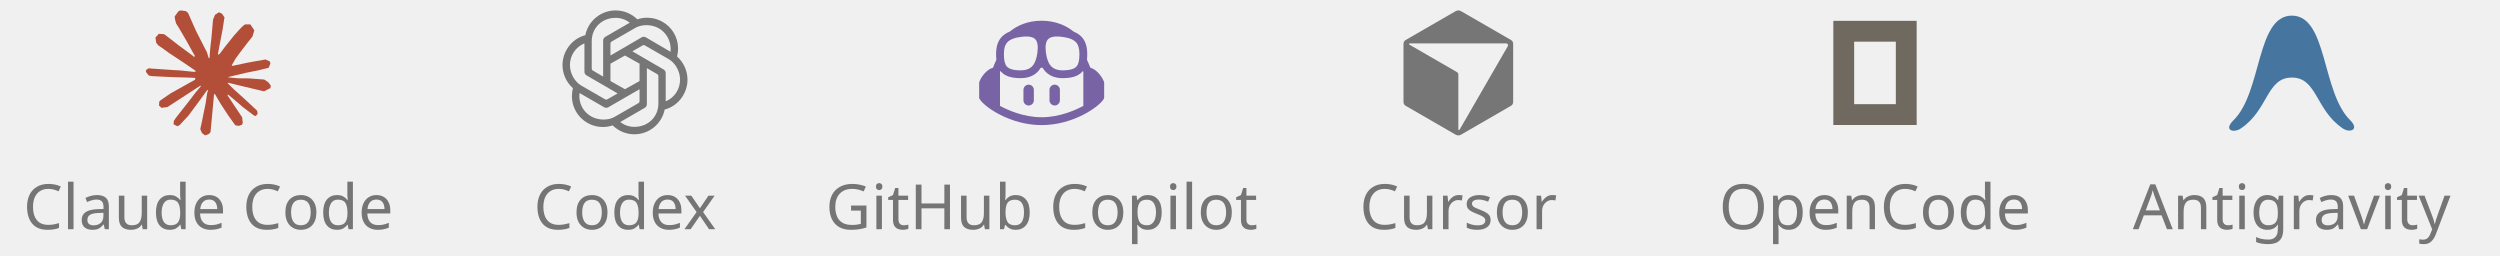
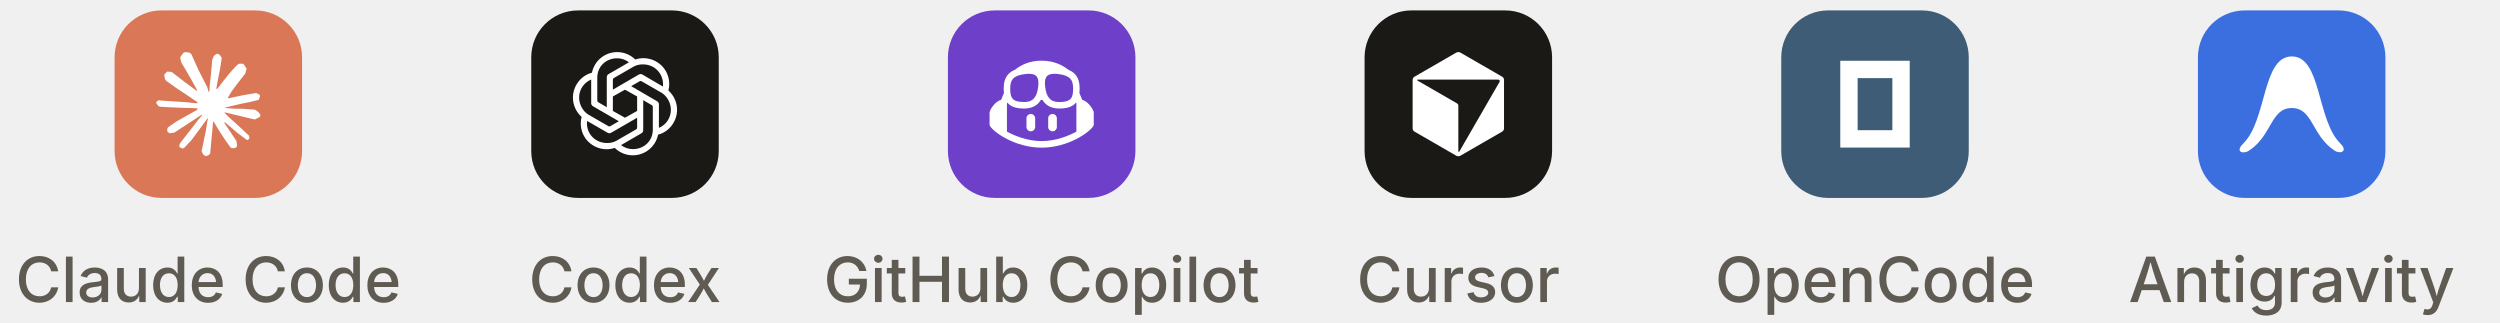
- <svg xmlns="http://www.w3.org/2000/svg" width="480" height="49" viewBox="0 0 480 49" role="img" aria-labelledby="title">
+ <svg xmlns="http://www.w3.org/2000/svg" width="480" height="62" viewBox="0 0 480 62" role="img" aria-labelledby="title">
  <style>
-     text { fill: #757575; font: 12px system-ui, sans-serif; text-anchor: middle; }
+     text { fill: #5f5b52; font: 500 12px Geist, system-ui, -apple-system, "Segoe UI", sans-serif; text-anchor: middle; }
+     .logo { fill: #ffffff; }
+     .tile-codex, .tile-cursor { fill: #1a1915; }
    @media (prefers-color-scheme: dark) {
-       text { fill: #bdb8ad; }
-       .claude-code { fill: #d97757; }
-       .codex { fill: #f0ece4; }
-       .copilot { fill: #b6a6f0; }
-       .cursor { fill: #f0ece4; }
-       .opencode { fill: #bdb8ad; }
-       .antigravity { fill: #7fb8ea; }
+       text { fill: #b3ac9f; }
+       .tile-codex, .tile-cursor { fill: #f3efe6; }
+       .logo-codex, .logo-cursor { fill: #141311; }
    }
  </style>
-   <g transform="translate(28 2)">
-     <path class="claude-code" fill="#b34f38" d="m4.714 15.956 4.717-2.647.079-.231-.079-.128h-.231l-.789-.049-2.696-.073-2.337-.097-2.265-.121-.571-.121-.534-.704.055-.352.48-.322.686.061 1.518.103 2.277.158 1.651.097 2.447.255h.389l.055-.158-.134-.097-.103-.097L6.973 9.836l-2.55-1.688-1.336-.971-.723-.492-.364-.461-.158-1.008.656-.723.88.061.225.061.892.686 1.906 1.475 2.489 1.834.364.303.146-.103.018-.073-.164-.273-1.354-2.447-1.445-2.489-.643-1.032-.17-.619c-.061-.255-.103-.467-.103-.729L6.287.134 6.7 0l.996.134.419.364.619 1.415 1.002 2.228 1.554 3.03.455.898.243.832.091.255h.158v-.146l.128-1.706.237-2.095.231-2.696.079-.759.376-.911.747-.492.583.279.48.686-.067.443-.285 1.852-.559 2.902-.364 1.943h.212l.243-.243.984-1.305 1.651-2.064.729-.82.85-.905.546-.431h1.032l.759 1.129-.34 1.166-1.062 1.348-.88 1.141-1.263 1.7-.789 1.36.073.109.188-.018 2.853-.607 1.542-.279 1.84-.316.832.389.091.395-.328.807-1.967.486-2.307.461-3.436.814-.043.03.049.061 1.548.146.662.036h1.621l3.018.225.789.522.474.638-.079.486-1.214.619-1.639-.389-3.825-.911-1.311-.328h-.182v.109l1.093 1.069 2.003 1.809 2.507 2.331.128.577-.322.455-.34-.049-2.204-1.657-.85-.747-1.925-1.621h-.128v.17l.443.65 2.344 3.521.121 1.081-.17.352-.607.212-.668-.121-1.372-1.925L14.38 17.959l-1.141-1.943-.14.079-.674 7.255-.316.37-.729.279-.607-.461-.322-.747.322-1.475.389-1.925.316-1.53.285-1.9.17-.631-.012-.043-.14.018-1.433 1.967-2.18 2.945-1.724 1.846-.413.164-.716-.37.067-.662.401-.589 2.386-3.036 1.439-1.882.929-1.087-.006-.158h-.055l-6.338 4.116-1.129.146-.486-.455.061-.747.231-.243 1.906-1.311Z" />
-     <text x="12" y="42">Claude Code</text>
+   <g transform="translate(22 2)">
+     <rect class="tile-claude-code" width="36" height="36" rx="9" fill="#d97757" />
+     <path class="logo logo-claude-code" transform="translate(8 8) scale(0.8333)" d="m4.714 15.956 4.717-2.647.079-.231-.079-.128h-.231l-.789-.049-2.696-.073-2.337-.097-2.265-.121-.571-.121-.534-.704.055-.352.48-.322.686.061 1.518.103 2.277.158 1.651.097 2.447.255h.389l.055-.158-.134-.097-.103-.097L6.973 9.836l-2.55-1.688-1.336-.971-.723-.492-.364-.461-.158-1.008.656-.723.88.061.225.061.892.686 1.906 1.475 2.489 1.834.364.303.146-.103.018-.073-.164-.273-1.354-2.447-1.445-2.489-.643-1.032-.17-.619c-.061-.255-.103-.467-.103-.729L6.287.134 6.7 0l.996.134.419.364.619 1.415 1.002 2.228 1.554 3.03.455.898.243.832.091.255h.158v-.146l.128-1.706.237-2.095.231-2.696.079-.759.376-.911.747-.492.583.279.48.686-.067.443-.285 1.852-.559 2.902-.364 1.943h.212l.243-.243.984-1.305 1.651-2.064.729-.82.85-.905.546-.431h1.032l.759 1.129-.34 1.166-1.062 1.348-.88 1.141-1.263 1.7-.789 1.36.073.109.188-.018 2.853-.607 1.542-.279 1.84-.316.832.389.091.395-.328.807-1.967.486-2.307.461-3.436.814-.043.03.049.061 1.548.146.662.036h1.621l3.018.225.789.522.474.638-.079.486-1.214.619-1.639-.389-3.825-.911-1.311-.328h-.182v.109l1.093 1.069 2.003 1.809 2.507 2.331.128.577-.322.455-.34-.049-2.204-1.657-.85-.747-1.925-1.621h-.128v.17l.443.65 2.344 3.521.121 1.081-.17.352-.607.212-.668-.121-1.372-1.925L14.38 17.959l-1.141-1.943-.14.079-.674 7.255-.316.37-.729.279-.607-.461-.322-.747.322-1.475.389-1.925.316-1.53.285-1.9.17-.631-.012-.043-.14.018-1.433 1.967-2.18 2.945-1.724 1.846-.413.164-.716-.37.067-.662.401-.589 2.386-3.036 1.439-1.882.929-1.087-.006-.158h-.055l-6.338 4.116-1.129.146-.486-.455.061-.747.231-.243 1.906-1.311Z" />
+     <text x="18" y="56">Claude Code</text>
  </g>
-   <g transform="translate(108 2)">
-     <path class="codex" fill="#767676" fill-rule="evenodd" d="M9.205 8.658v-2.26c0-.19.072-.333.238-.428l4.543-2.616c.619-.357 1.356-.523 2.117-.523 2.854 0 4.662 2.212 4.662 4.566 0 .167 0 .357-.024.547l-4.71-2.759a.797.797 0 00-.856 0l-5.97 3.473zm10.609 8.8V12.06c0-.333-.143-.57-.429-.737l-5.97-3.473 1.95-1.118a.433.433 0 01.476 0l4.543 2.617c1.309.76 2.189 2.378 2.189 3.948 0 1.808-1.07 3.473-2.76 4.163zM7.802 12.703l-1.95-1.142c-.167-.095-.239-.238-.239-.428V5.899c0-2.545 1.95-4.472 4.591-4.472 1 0 1.927.333 2.712.928L8.23 5.067c-.285.166-.428.404-.428.737v6.898zM12 15.128l-2.795-1.57v-3.33L12 8.658l2.795 1.57v3.33L12 15.128zm1.796 7.23c-1 0-1.927-.332-2.712-.927l4.686-2.712c.285-.166.428-.404.428-.737v-6.898l1.974 1.142c.167.095.238.238.238.428v5.233c0 2.545-1.974 4.472-4.614 4.472zm-5.637-5.303l-4.544-2.617c-1.308-.761-2.188-2.378-2.188-3.948A4.482 4.482 0 014.21 6.327v5.423c0 .333.143.571.428.738l5.947 3.449-1.95 1.118a.432.432 0 01-.476 0zm-.262 3.9c-2.688 0-4.662-2.021-4.662-4.519 0-.19.024-.38.047-.57l4.686 2.71c.286.167.571.167.856 0l5.97-3.448v2.26c0 .19-.07.333-.237.428l-4.543 2.616c-.619.357-1.356.523-2.117.523zm5.899 2.83a5.947 5.947 0 005.827-4.756C22.287 18.339 24 15.84 24 13.296c0-1.665-.713-3.282-1.998-4.448.119-.5.19-.999.19-1.498 0-3.401-2.759-5.947-5.946-5.947-.642 0-1.26.095-1.88.31A5.962 5.962 0 0010.205 0a5.947 5.947 0 00-5.827 4.757C1.713 5.447 0 7.945 0 10.49c0 1.666.713 3.283 1.998 4.448-.119.5-.19 1-.19 1.499 0 3.401 2.759 5.946 5.946 5.946.642 0 1.26-.095 1.88-.309a5.96 5.96 0 004.162 1.713z" />
-     <text x="12" y="42">Codex</text>
+   <g transform="translate(102 2)">
+     <rect class="tile-codex" width="36" height="36" rx="9" fill="#1a1915" />
+     <path class="logo logo-codex" transform="translate(8 8) scale(0.8333)" fill-rule="evenodd" d="M9.205 8.658v-2.26c0-.19.072-.333.238-.428l4.543-2.616c.619-.357 1.356-.523 2.117-.523 2.854 0 4.662 2.212 4.662 4.566 0 .167 0 .357-.024.547l-4.71-2.759a.797.797 0 00-.856 0l-5.97 3.473zm10.609 8.8V12.06c0-.333-.143-.57-.429-.737l-5.97-3.473 1.95-1.118a.433.433 0 01.476 0l4.543 2.617c1.309.76 2.189 2.378 2.189 3.948 0 1.808-1.07 3.473-2.76 4.163zM7.802 12.703l-1.95-1.142c-.167-.095-.239-.238-.239-.428V5.899c0-2.545 1.95-4.472 4.591-4.472 1 0 1.927.333 2.712.928L8.23 5.067c-.285.166-.428.404-.428.737v6.898zM12 15.128l-2.795-1.57v-3.33L12 8.658l2.795 1.57v3.33L12 15.128zm1.796 7.23c-1 0-1.927-.332-2.712-.927l4.686-2.712c.285-.166.428-.404.428-.737v-6.898l1.974 1.142c.167.095.238.238.238.428v5.233c0 2.545-1.974 4.472-4.614 4.472zm-5.637-5.303l-4.544-2.617c-1.308-.761-2.188-2.378-2.188-3.948A4.482 4.482 0 014.21 6.327v5.423c0 .333.143.571.428.738l5.947 3.449-1.95 1.118a.432.432 0 01-.476 0zm-.262 3.9c-2.688 0-4.662-2.021-4.662-4.519 0-.19.024-.38.047-.57l4.686 2.71c.286.167.571.167.856 0l5.97-3.448v2.26c0 .19-.07.333-.237.428l-4.543 2.616c-.619.357-1.356.523-2.117.523zm5.899 2.83a5.947 5.947 0 005.827-4.756C22.287 18.339 24 15.84 24 13.296c0-1.665-.713-3.282-1.998-4.448.119-.5.19-.999.19-1.498 0-3.401-2.759-5.947-5.946-5.947-.642 0-1.26.095-1.88.31A5.962 5.962 0 0010.205 0a5.947 5.947 0 00-5.827 4.757C1.713 5.447 0 7.945 0 10.49c0 1.666.713 3.283 1.998 4.448-.119.5-.19 1-.19 1.499 0 3.401 2.759 5.946 5.946 5.946.642 0 1.26-.095 1.88-.309a5.96 5.96 0 004.162 1.713z" />
+     <text x="18" y="56">Codex</text>
  </g>
-   <g transform="translate(188 2)">
-     <path class="copilot" fill="#7864a5" d="M23.922 16.997C23.061 18.492 18.063 22.02 12 22.02 5.937 22.02.939 18.492.078 16.997A.641.641 0 0 1 0 16.741v-2.869a.883.883 0 0 1 .053-.22c.372-.935 1.347-2.292 2.605-2.656.167-.429.414-1.055.644-1.517a10.098 10.098 0 0 1-.052-1.086c0-1.331.282-2.499 1.132-3.368.397-.406.89-.717 1.474-.952C7.255 2.937 9.248 1.98 11.978 1.98c2.731 0 4.767.957 6.166 2.093.584.235 1.077.546 1.474.952.85.869 1.132 2.037 1.132 3.368 0 .368-.014.733-.052 1.086.23.462.477 1.088.644 1.517 1.258.364 2.233 1.721 2.605 2.656a.841.841 0 0 1 .053.22v2.869a.641.641 0 0 1-.078.256Zm-11.75-5.992h-.344a4.359 4.359 0 0 1-.355.508c-.77.947-1.918 1.492-3.508 1.492-1.725 0-2.989-.359-3.782-1.259a2.137 2.137 0 0 1-.085-.104L4 11.746v6.585c1.435.779 4.514 2.179 8 2.179 3.486 0 6.565-1.4 8-2.179v-6.585l-.098-.104s-.033.045-.085.104c-.793.9-2.057 1.259-3.782 1.259-1.59 0-2.738-.545-3.508-1.492a4.359 4.359 0 0 1-.355-.508Zm2.328 3.25c.549 0 1 .451 1 1v2c0 .549-.451 1-1 1-.549 0-1-.451-1-1v-2c0-.549.451-1 1-1Zm-5 0c.549 0 1 .451 1 1v2c0 .549-.451 1-1 1-.549 0-1-.451-1-1v-2c0-.549.451-1 1-1Zm3.313-6.185c.136 1.057.403 1.913.878 2.497.442.544 1.134.938 2.344.938 1.573 0 2.292-.337 2.657-.751.384-.435.558-1.15.558-2.361 0-1.14-.243-1.847-.705-2.319-.477-.488-1.319-.862-2.824-1.025-1.487-.161-2.192.138-2.533.529-.269.307-.437.808-.438 1.578v.021c0 .265.021.562.063.893Zm-1.626 0c.042-.331.063-.628.063-.894v-.02c-.001-.77-.169-1.271-.438-1.578-.341-.391-1.046-.69-2.533-.529-1.505.163-2.347.537-2.824 1.025-.462.472-.705 1.179-.705 2.319 0 1.211.175 1.926.558 2.361.365.414 1.084.751 2.657.751 1.21 0 1.902-.394 2.344-.938.475-.584.742-1.44.878-2.497Z" />
-     <text x="12" y="42">GitHub Copilot</text>
+   <g transform="translate(182 2)">
+     <rect class="tile-copilot" width="36" height="36" rx="9" fill="#6e40c9" />
+     <path class="logo logo-copilot" transform="translate(8 8) scale(0.8333)" d="M23.922 16.997C23.061 18.492 18.063 22.02 12 22.02 5.937 22.02.939 18.492.078 16.997A.641.641 0 0 1 0 16.741v-2.869a.883.883 0 0 1 .053-.22c.372-.935 1.347-2.292 2.605-2.656.167-.429.414-1.055.644-1.517a10.098 10.098 0 0 1-.052-1.086c0-1.331.282-2.499 1.132-3.368.397-.406.89-.717 1.474-.952C7.255 2.937 9.248 1.98 11.978 1.98c2.731 0 4.767.957 6.166 2.093.584.235 1.077.546 1.474.952.85.869 1.132 2.037 1.132 3.368 0 .368-.014.733-.052 1.086.23.462.477 1.088.644 1.517 1.258.364 2.233 1.721 2.605 2.656a.841.841 0 0 1 .053.22v2.869a.641.641 0 0 1-.078.256Zm-11.75-5.992h-.344a4.359 4.359 0 0 1-.355.508c-.77.947-1.918 1.492-3.508 1.492-1.725 0-2.989-.359-3.782-1.259a2.137 2.137 0 0 1-.085-.104L4 11.746v6.585c1.435.779 4.514 2.179 8 2.179 3.486 0 6.565-1.4 8-2.179v-6.585l-.098-.104s-.033.045-.085.104c-.793.9-2.057 1.259-3.782 1.259-1.59 0-2.738-.545-3.508-1.492a4.359 4.359 0 0 1-.355-.508Zm2.328 3.25c.549 0 1 .451 1 1v2c0 .549-.451 1-1 1-.549 0-1-.451-1-1v-2c0-.549.451-1 1-1Zm-5 0c.549 0 1 .451 1 1v2c0 .549-.451 1-1 1-.549 0-1-.451-1-1v-2c0-.549.451-1 1-1Zm3.313-6.185c.136 1.057.403 1.913.878 2.497.442.544 1.134.938 2.344.938 1.573 0 2.292-.337 2.657-.751.384-.435.558-1.15.558-2.361 0-1.14-.243-1.847-.705-2.319-.477-.488-1.319-.862-2.824-1.025-1.487-.161-2.192.138-2.533.529-.269.307-.437.808-.438 1.578v.021c0 .265.021.562.063.893Zm-1.626 0c.042-.331.063-.628.063-.894v-.02c-.001-.77-.169-1.271-.438-1.578-.341-.391-1.046-.69-2.533-.529-1.505.163-2.347.537-2.824 1.025-.462.472-.705 1.179-.705 2.319 0 1.211.175 1.926.558 2.361.365.414 1.084.751 2.657.751 1.21 0 1.902-.394 2.344-.938.475-.584.742-1.44.878-2.497Z" />
+     <text x="18" y="56">GitHub Copilot</text>
  </g>
-   <g transform="translate(268 2)">
-     <path class="cursor" fill="#767676" d="M11.503.131 1.891 5.678a.84.84 0 0 0-.42.726v11.188c0 .3.162.575.42.724l9.609 5.55a1 1 0 0 0 .998 0l9.61-5.55a.84.84 0 0 0 .42-.724V6.404a.84.84 0 0 0-.42-.726L12.497.131a1.01 1.01 0 0 0-.996 0M2.657 6.338h18.55c.263 0 .43.287.297.515L12.23 22.918c-.062.107-.229.064-.229-.06V12.335a.59.59 0 0 0-.295-.51l-9.11-5.257c-.109-.063-.064-.23.061-.23" />
-     <text x="12" y="42">Cursor</text>
+   <g transform="translate(262 2)">
+     <rect class="tile-cursor" width="36" height="36" rx="9" fill="#1a1915" />
+     <path class="logo logo-cursor" transform="translate(8 8) scale(0.8333)" d="M11.503.131 1.891 5.678a.84.84 0 0 0-.42.726v11.188c0 .3.162.575.42.724l9.609 5.55a1 1 0 0 0 .998 0l9.61-5.55a.84.84 0 0 0 .42-.724V6.404a.84.84 0 0 0-.42-.726L12.497.131a1.01 1.01 0 0 0-.996 0M2.657 6.338h18.55c.263 0 .43.287.297.515L12.23 22.918c-.062.107-.229.064-.229-.06V12.335a.59.59 0 0 0-.295-.51l-9.11-5.257c-.109-.063-.064-.23.061-.23" />
+     <text x="18" y="56">Cursor</text>
  </g>
-   <g transform="translate(348 2)">
-     <path class="opencode" fill="#6f695f" fill-rule="evenodd" d="M16 6H8v12h8V6zm4 16H4V2h16v20z" />
-     <text x="12" y="42">OpenCode</text>
+   <g transform="translate(342 2)">
+     <rect class="tile-opencode" width="36" height="36" rx="9" fill="#3e5c76" />
+     <path class="logo logo-opencode" transform="translate(8 8) scale(0.8333)" fill-rule="evenodd" d="M16 6H8v12h8V6zm4 16H4V2h16v20z" />
+     <text x="18" y="56">OpenCode</text>
  </g>
-   <g transform="translate(428 2)">
-     <path class="antigravity" fill="#4676a0" fill-rule="evenodd" d="M21.751 22.607c1.34 1.005 3.35.335 1.508-1.508C17.73 15.74 18.904 1 12.037 1 5.17 1 6.342 15.74.815 21.1c-2.01 2.009.167 2.511 1.507 1.506 5.192-3.517 4.857-9.714 9.715-9.714 4.857 0 4.522 6.197 9.714 9.715z" />
-     <text x="12" y="42">Antigravity</text>
+   <g transform="translate(422 2)">
+     <rect class="tile-antigravity" width="36" height="36" rx="9" fill="#3b6fe0" />
+     <path class="logo logo-antigravity" transform="translate(8 8) scale(0.8333)" fill-rule="evenodd" d="M21.751 22.607c1.34 1.005 3.35.335 1.508-1.508C17.73 15.74 18.904 1 12.037 1 5.17 1 6.342 15.74.815 21.1c-2.01 2.009.167 2.511 1.507 1.506 5.192-3.517 4.857-9.714 9.715-9.714 4.857 0 4.522 6.197 9.714 9.715z" />
+     <text x="18" y="56">Antigravity</text>
  </g>
</svg>
